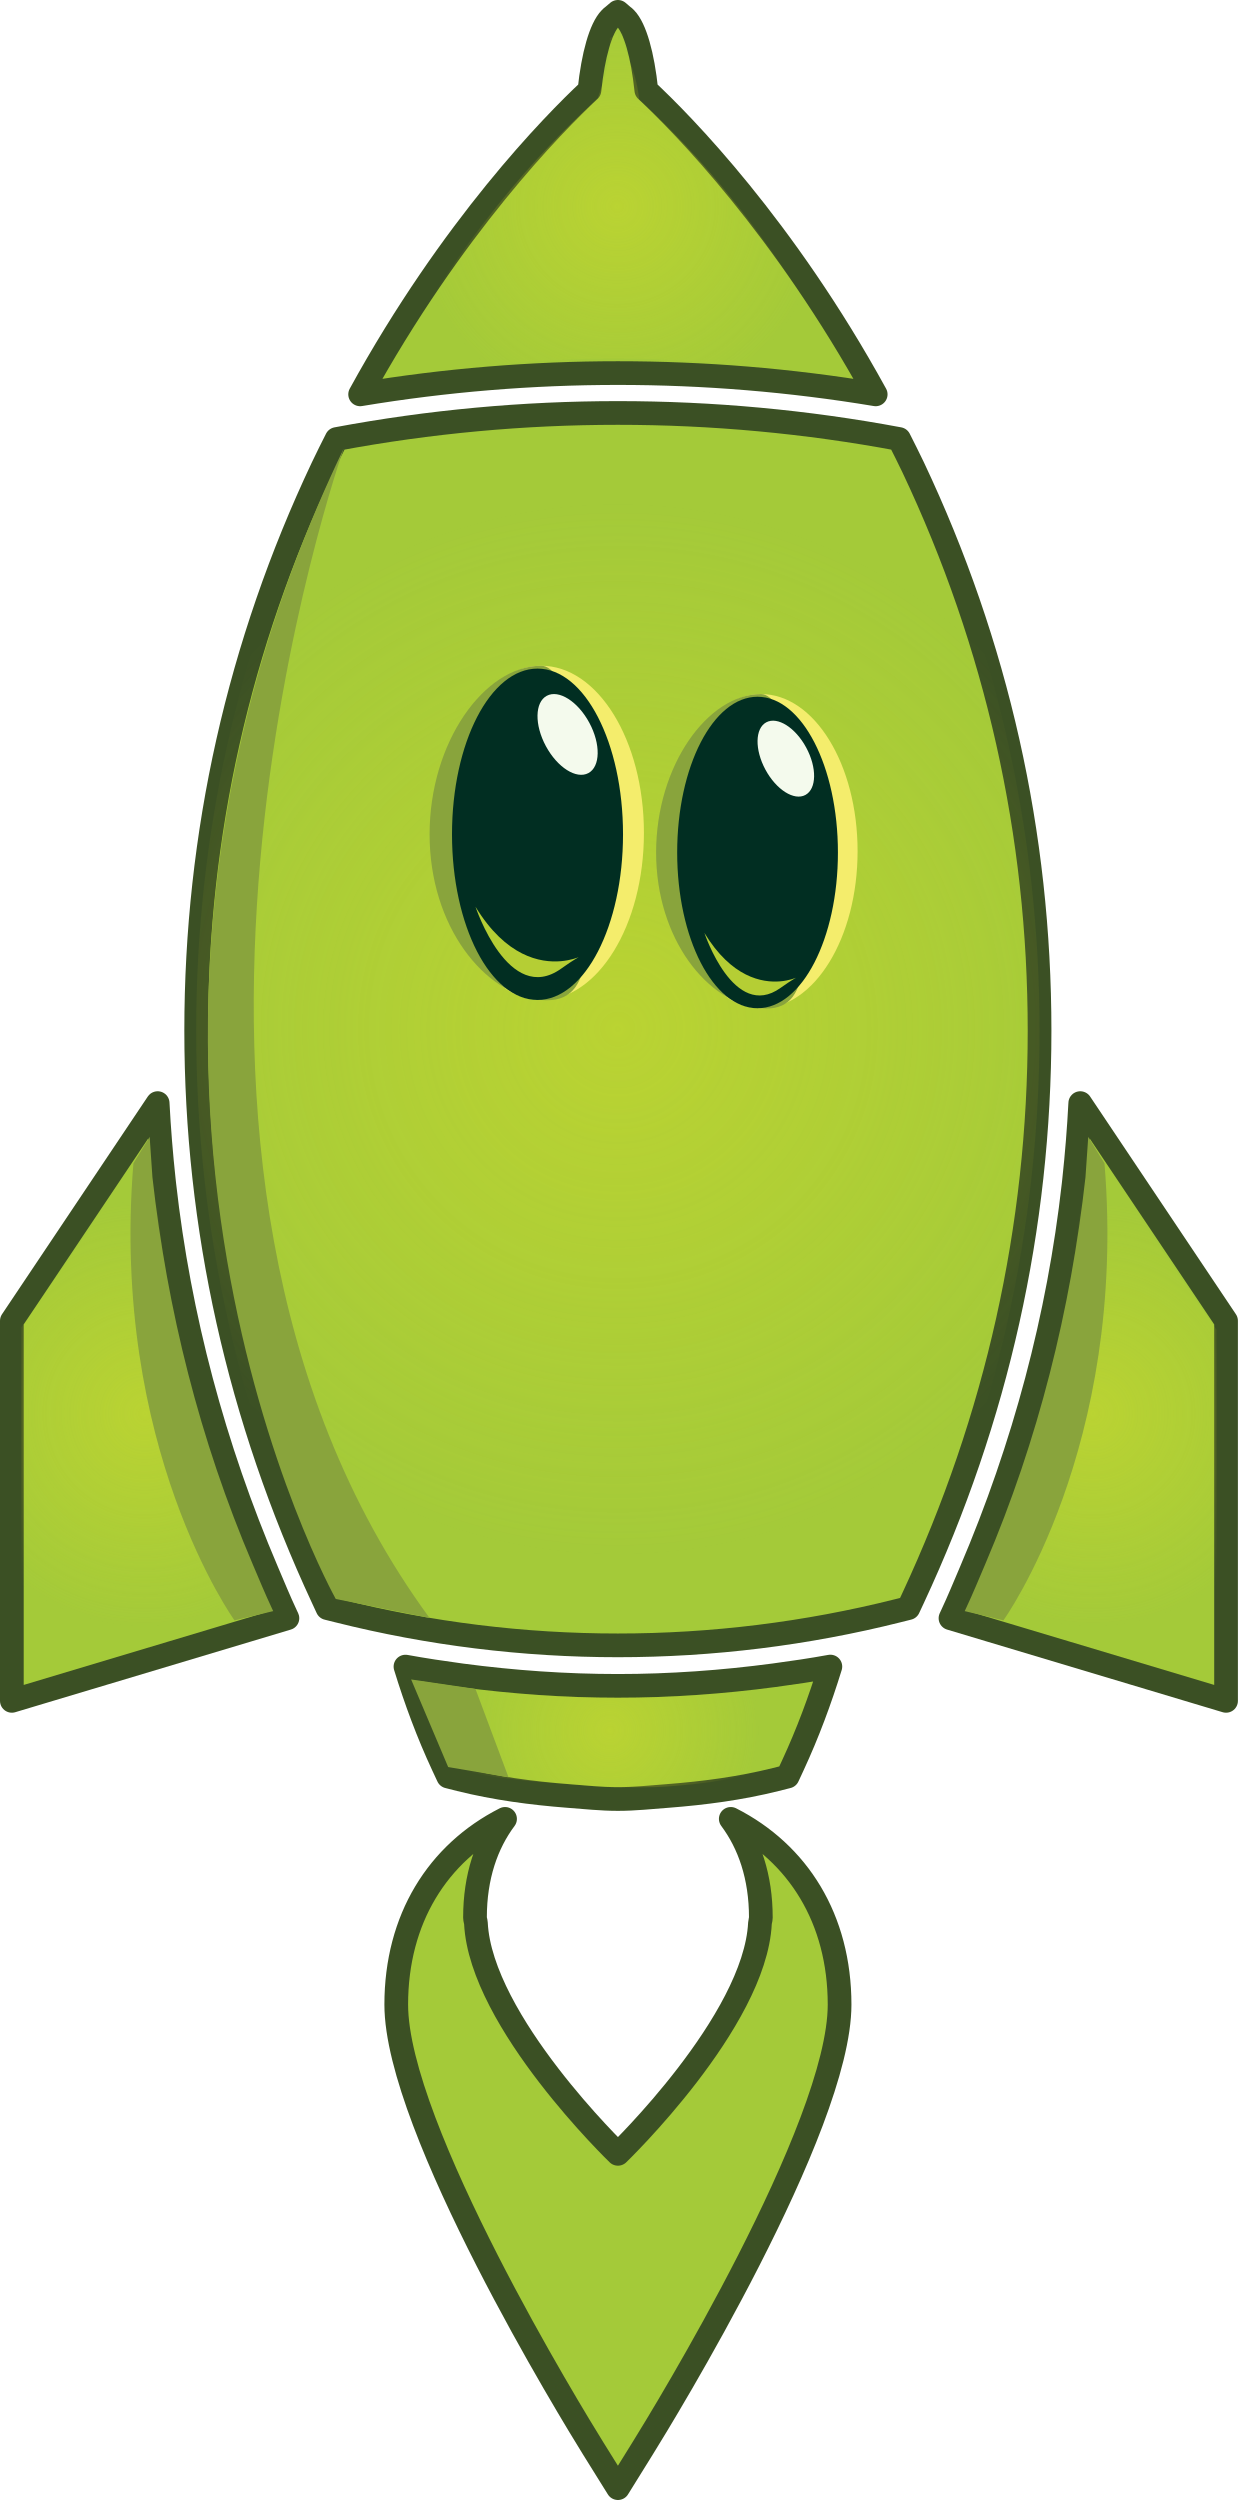
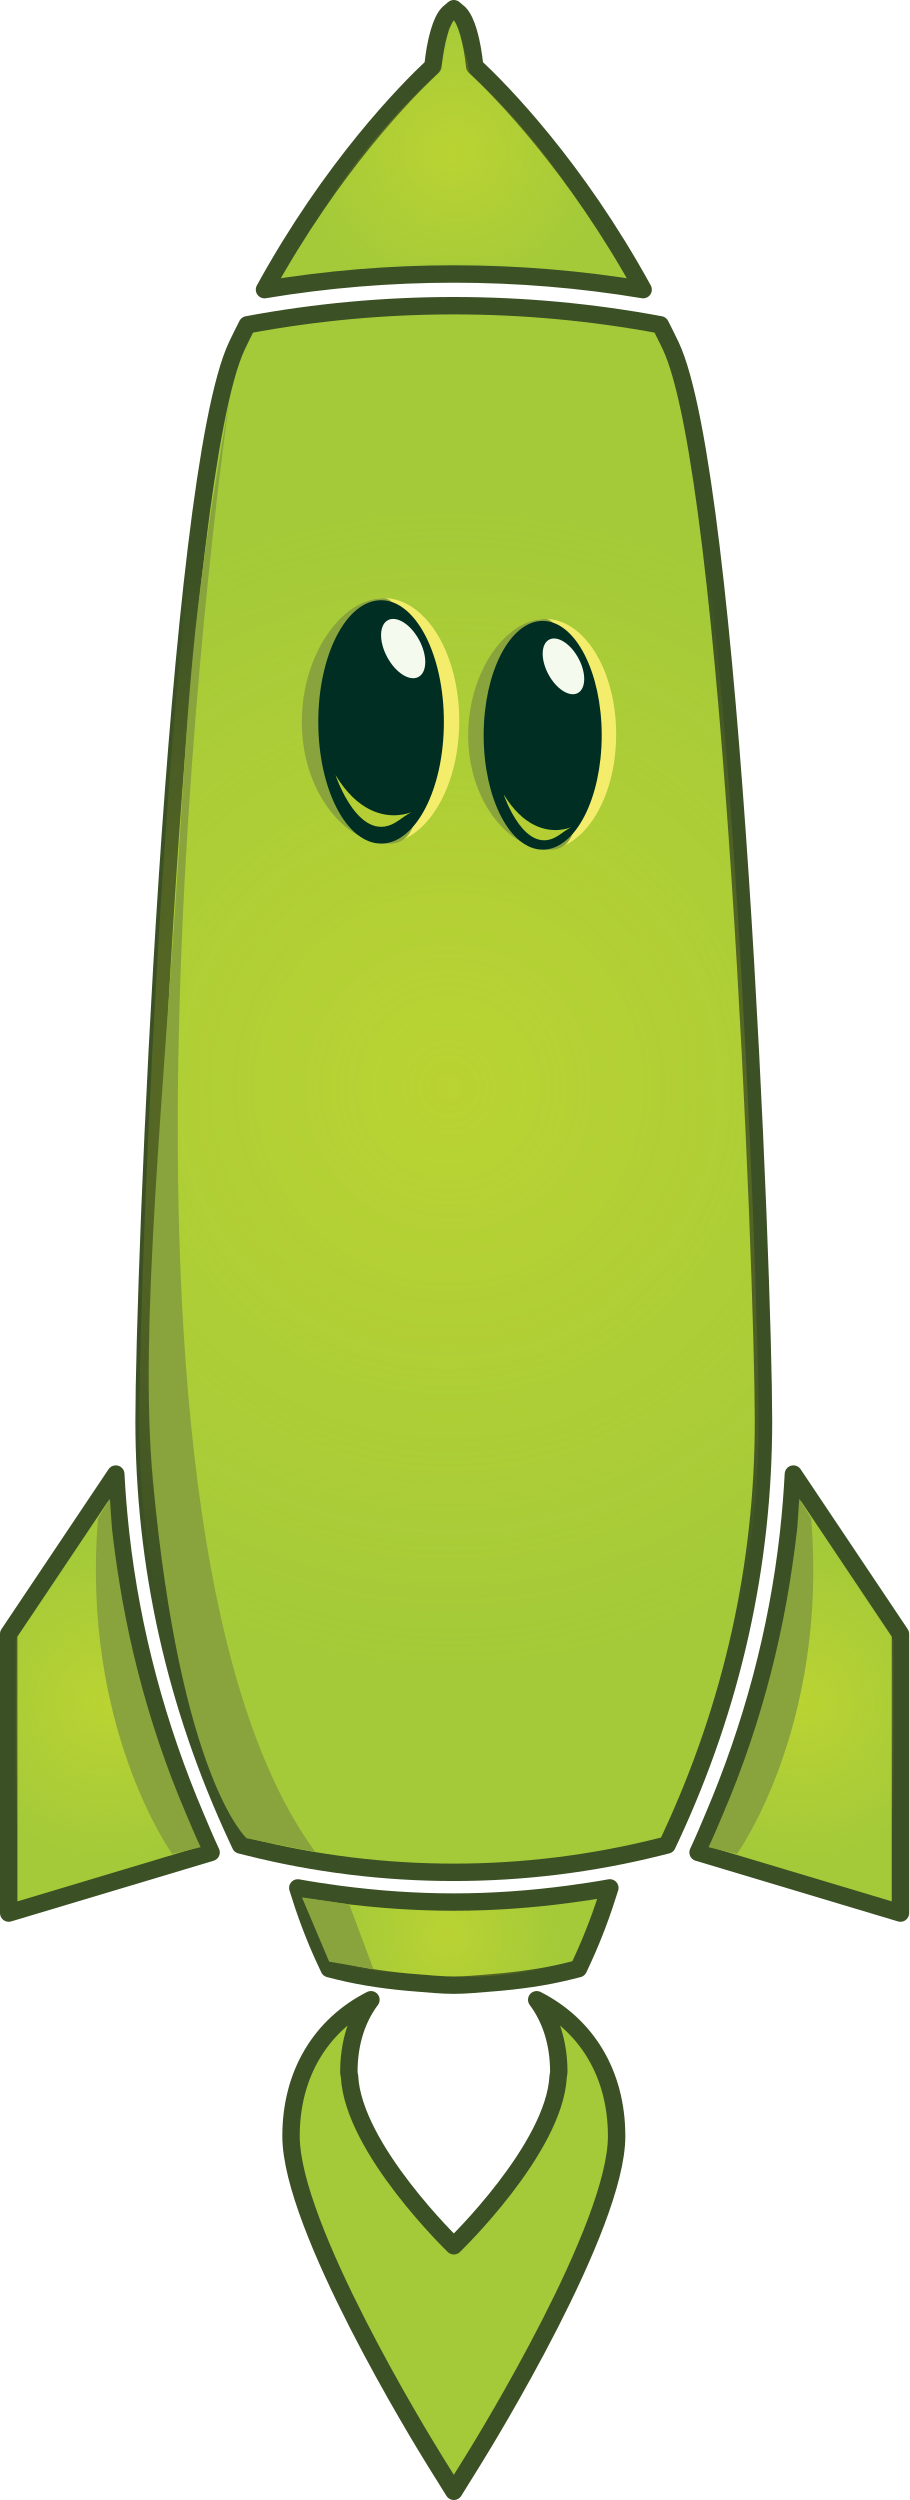
- <svg xmlns="http://www.w3.org/2000/svg" version="1.1" id="Layer_1" x="0px" y="0px" width="522.26px" height="1054.723px" viewBox="39.63 36.413 522.26 1054.723" enable-background="new 39.63 36.413 522.26 1054.723" xml:space="preserve">
-   <path fill="#A4CA39" stroke="#3B5024" stroke-width="10" stroke-linecap="round" stroke-linejoin="round" stroke-miterlimit="10" d="  M300.286,747.667c-22.056,0-44.072-1.559-65.946-4.455c-7.896-1.07-15.793-2.246-23.649-3.678  c4.346,14.18,9.526,28.158,15.862,41.756l2.155,4.617l4.94,1.25c14.977,3.73,30.278,5.758,45.667,6.953  c6.994,0.525,13.982,1.287,21.004,1.287c7.027,0,14-0.762,21.009-1.287c15.389-1.195,30.709-3.205,45.666-6.953l4.943-1.25  l2.153-4.635c6.318-13.617,11.498-27.598,15.861-41.756c-7.838,1.43-15.752,2.59-23.65,3.656  C344.414,746.089,322.34,747.667,300.286,747.667z" />
-   <path fill="#A4CA39" stroke="#3B5024" stroke-width="10" stroke-linecap="round" stroke-linejoin="round" stroke-miterlimit="10" d="  M160.89,719.126l-16.33,4.9l-99.93,29.959v-160.33l61.51-91.85c0.56,10.83,1.43,21.61,2.59,32.341c0.07,0.649,0.14,1.289,0.21,1.931  c6.27,55.989,20.86,110.639,43.32,163.299c2.64,6.17,5.18,12.4,8.06,18.521L160.89,719.126z" />
-   <path fill="#A4CA39" stroke="#3B5024" stroke-width="10" stroke-linecap="round" stroke-linejoin="round" stroke-miterlimit="10" d="  M409.076,202.787c-38.695-70.528-81.594-114.15-96.767-128.31c-1.545-14.868-4.778-26.219-8.765-30.293  c-0.4-0.417-0.778-0.76-1.196-1.033l-2.029-1.738l-2.042,1.738c-0.4,0.273-0.801,0.615-1.178,1.034  c-4.001,4.093-7.227,15.428-8.784,30.291c-15.153,14.181-58.052,57.784-96.748,128.312  C263.476,190.818,337.137,190.819,409.076,202.787z" />
-   <path fill="#A4CA39" stroke="#3B5024" stroke-width="10" stroke-linecap="round" stroke-linejoin="round" stroke-miterlimit="10" d="  M424.848,233.506c-1.938-4.074-3.91-7.948-5.889-11.877c-78.275-14.65-159.052-14.65-237.314,0  c-1.954,3.929-3.963,7.803-5.865,11.877c-35.42,74.911-53.382,154.854-53.382,237.696c0,82.858,18.001,163.418,53.437,239.489  l1.935,4.184l4.512,1.121c38.53,9.688,78.239,14.576,118.005,14.576c0.017,0,0.017,0,0.017,0c39.765,0,79.508-4.906,118.079-14.596  l4.49-1.123l1.955-4.182c35.418-76.016,53.383-156.576,53.383-239.47C478.209,388.36,460.266,308.398,424.848,233.506z" />
-   <radialGradient id="SVGID_1_" cx="296.822" cy="350.115" r="63.216" gradientTransform="matrix(1 0 0 -1 0 1116.608)" gradientUnits="userSpaceOnUse">
+ <svg xmlns="http://www.w3.org/2000/svg" version="1.1" id="Layer_1" x="0px" y="0px" width="522.259px" height="1436.098px" viewBox="35.693 15.905 522.259 1436.098" enable-background="new 35.693 15.905 522.259 1436.098" xml:space="preserve">
+   <path fill="#A4CA39" stroke="#3B5024" stroke-width="10" stroke-linecap="round" stroke-linejoin="round" stroke-miterlimit="10" d="  M296.349,1108.535c-22.057,0-44.072-1.559-65.946-4.455c-7.896-1.068-15.793-2.246-23.649-3.678  c4.346,14.18,9.526,28.158,15.862,41.756l2.155,4.617l4.94,1.25c14.977,3.729,30.278,5.758,45.667,6.953  c6.994,0.524,13.981,1.287,21.003,1.287c7.027,0,14-0.763,21.01-1.287c15.389-1.195,30.709-3.205,45.666-6.953l4.943-1.25  l2.152-4.635c6.316-13.617,11.498-27.599,15.859-41.757c-7.838,1.431-15.752,2.591-23.648,3.656  C340.477,1106.957,318.403,1108.535,296.349,1108.535z" />
+   <path fill="#A4CA39" stroke="#3B5024" stroke-width="10" stroke-linecap="round" stroke-linejoin="round" stroke-miterlimit="10" d="  M156.953,1079.994l-16.33,4.9l-99.93,29.959v-160.33l61.51-91.851c0.56,10.83,1.43,21.609,2.59,32.343  c0.07,0.647,0.14,1.288,0.21,1.93c6.27,55.99,20.86,110.639,43.32,163.299c2.64,6.17,5.18,12.4,8.06,18.521L156.953,1079.994z" />
+   <path fill="#A4CA39" stroke="#3B5024" stroke-width="10" stroke-linecap="round" stroke-linejoin="round" stroke-miterlimit="10" d="  M405.139,182.279c-38.695-70.528-81.594-114.15-96.768-128.311c-1.545-14.868-4.777-26.219-8.766-30.293  c-0.4-0.417-0.777-0.76-1.195-1.033l-2.029-1.738l-2.043,1.738c-0.398,0.272-0.801,0.615-1.178,1.034  c-4,4.093-7.227,15.428-8.783,30.291c-15.153,14.181-58.053,57.784-96.749,128.312C259.538,170.31,333.2,170.312,405.139,182.279z" />
+   <path fill="#A4CA39" stroke="#3B5024" stroke-width="10" stroke-linecap="round" stroke-linejoin="round" stroke-miterlimit="10" d="  M420.911,214.375c-1.939-4.074-3.91-7.948-5.889-11.877c-78.275-14.65-159.053-14.65-237.315,0  c-1.954,3.929-3.963,7.803-5.865,11.877c-35.42,74.911-53.382,534.854-53.382,617.696c0,82.858,18.001,163.418,53.437,239.489  l1.935,4.185l4.512,1.121c38.53,9.688,78.239,14.575,118.005,14.575c0.017,0,0.017,0,0.017,0c39.766,0,79.51-4.905,118.08-14.596  l4.488-1.123l1.955-4.184c35.418-76.016,53.385-156.576,53.385-239.469C474.272,749.229,456.329,289.267,420.911,214.375z" />
+   <radialGradient id="SVGID_1_" cx="-2551.115" cy="859.145" r="63.216" gradientTransform="matrix(1 0 0 -1 2844 1986.506)" gradientUnits="userSpaceOnUse">
    <stop offset="0" style="stop-color:#EDE823" />
    <stop offset="1" style="stop-color:#EDE823;stop-opacity:0" />
  </radialGradient>
-   <path opacity="0.3" fill="url(#SVGID_1_)" enable-background="new    " d="M300.286,752.667c-22.056,0-44.072-1.559-65.946-4.455  c-7.896-1.07-15.793-4.246-23.649-5.678c4.346,14.18,9.526,25.158,15.862,38.756l3.155,1.617l3.94,0.25  c15.036,3.746,30.215,4.752,45.667,5.953c6.994,0.525,13.982,1.287,21.004,1.287c7.027,0,14,0.238,21.009-0.287  c15.389-1.195,22.709-2.205,37.666-5.953l8.943-2.25l6.515-14.303c6.317-13.615,4.138-8.93,8.501-23.088  c-8.306,1.516-8.895,2.607-16.65,3.656C344.414,751.089,322.34,752.667,300.286,752.667z" />
-   <radialGradient id="SVGID_2_" cx="300.038" cy="993.136" r="87.131" gradientTransform="matrix(1 0 0 -1 0 1116.608)" gradientUnits="userSpaceOnUse">
+   <path opacity="0.3" fill="url(#SVGID_1_)" enable-background="new    " d="M296.349,1113.535c-22.057,0-44.072-1.559-65.946-4.455  c-7.896-1.068-15.793-4.246-23.649-5.678c4.346,14.18,9.526,25.158,15.862,38.756l3.155,1.617l3.94,0.25  c15.036,3.746,30.215,4.752,45.667,5.953c6.994,0.524,13.981,1.287,21.003,1.287c7.027,0,14,0.237,21.01-0.287  c15.389-1.195,22.709-2.205,37.666-5.953l8.943-2.25l6.514-14.303c6.318-13.615,4.139-8.931,8.502-23.089  c-8.307,1.517-8.895,2.607-16.65,3.656C340.477,1111.957,318.403,1113.535,296.349,1113.535z" />
+   <radialGradient id="SVGID_2_" cx="-2547.899" cy="1883.542" r="87.131" gradientTransform="matrix(1 0 0 -1 2844 1986.506)" gradientUnits="userSpaceOnUse">
    <stop offset="0" style="stop-color:#EDE823" />
    <stop offset="1" style="stop-color:#EDE823;stop-opacity:0" />
  </radialGradient>
-   <path opacity="0.3" fill="url(#SVGID_2_)" enable-background="new    " d="M399.076,196.787  c-38.695-70.528-74.594-104.15-89.767-118.31c-1.545-14.868-7.907-22.345-6.835-28.319c-3.242,6.371-1.753,0.669-2.171,0.396l0,0  l0,0c-0.4,0.273-3.004,1.576-3.381,1.995c0.27,5.354-0.186,11.699-5.138,25.339C276.631,92.069,239.696,126.026,201,196.554  C272.908,184.586,327.137,184.819,399.076,196.787z" />
-   <radialGradient id="SVGID_3_" cx="300.305" cy="646.001" r="222.748" gradientTransform="matrix(1 0 0 -1 0 1116.608)" gradientUnits="userSpaceOnUse">
+   <path opacity="0.3" fill="url(#SVGID_2_)" enable-background="new    " d="M395.139,176.279  c-38.695-70.528-74.594-104.15-89.768-118.311c-1.545-14.868-7.908-22.345-6.836-28.319c-3.242,6.371-1.752,0.669-2.17,0.396l0,0  l0,0c-0.4,0.273-3.004,1.576-3.382,1.995c0.271,5.354-0.187,11.699-5.138,25.339c-15.153,14.182-52.088,48.138-90.784,118.666  C268.971,164.078,323.2,164.312,395.139,176.279z" />
+   <radialGradient id="SVGID_3_" cx="-2550.4" cy="1345.838" r="342.14" gradientTransform="matrix(1 0 0 -1 2844 1986.506)" gradientUnits="userSpaceOnUse">
    <stop offset="0" style="stop-color:#EDE823" />
    <stop offset="1" style="stop-color:#EDE823;stop-opacity:0" />
  </radialGradient>
-   <path opacity="0.3" fill="url(#SVGID_3_)" enable-background="new    " d="M424.848,233.506c-1.938-4.074-3.91-7.948-5.889-11.877  c-78.275-14.65-159.052-14.65-237.314,0c-1.954,3.929-3.963,7.803-5.865,11.877c-35.42,74.911-53.382,154.854-53.382,237.696  c0,82.858,18.001,163.418,53.437,239.489l1.935,4.184l4.512,1.121c38.53,9.688,78.239,14.576,118.005,14.576  c0.017,0,0.017,0,0.017,0c39.765,0,79.508-4.906,118.079-14.596l4.49-1.123l1.955-4.182c35.418-76.016,53.383-156.576,53.383-239.47  C478.209,388.36,460.266,308.398,424.848,233.506z" />
-   <g>
-     <g id="eye_8_">
-       <path fill="#F4ED6C" d="M401.436,395.509c0,36.611-18.243,66.279-40.741,66.279c-22.494,0-35.371-29.103-35.371-65.711    c0-36.604,12.877-66.844,35.371-66.844C383.191,329.233,401.436,358.907,401.436,395.509z" />
-       <path fill="#89A43C" d="M378.541,399.022c0,36.604,5.16,64.848-17.848,62.767c-22.398-2.02-44.259-29.102-44.259-65.711    c0-36.604,21.765-66.844,44.259-66.844C370.764,329.233,378.541,362.417,378.541,399.022z" />
-       <path fill="#012E22" d="M393.141,396.077c0,36.288-15.184,65.711-33.909,65.711c-18.724,0-33.908-29.423-33.908-65.711    c0-36.292,15.186-65.712,33.908-65.712C377.957,330.365,393.141,359.786,393.141,396.077z" />
-       <path fill="#F4FAED" d="M379.768,351.832c4.58,8.473,4.4,17.409-0.352,19.969c-4.758,2.567-12.303-2.219-16.865-10.685    c-4.561-8.46-4.403-17.394,0.355-19.966C367.664,338.598,375.223,343.37,379.768,351.832z" />
-       <path fill="#B5CE34" d="M336.818,430.02c0,0,12.373,37.284,32.086,23.196C388.615,439.127,359.684,467.608,336.818,430.02z" />
-     </g>
-     <g id="eye_7_">
-       <path fill="#F4ED6C" d="M311.293,387.791c0,38.949-19.404,70.5-43.339,70.5c-23.922,0-37.628-30.955-37.628-69.898    c0-38.937,13.706-71.109,37.628-71.109C291.889,317.284,311.293,348.848,311.293,387.791z" />
-       <path fill="#89A43C" d="M286.949,391.525c0,38.944,5.484,68.989-18.996,66.766c-23.826-2.142-47.084-30.944-47.084-69.898    c0-38.937,23.162-71.109,47.084-71.109C278.67,317.284,286.949,352.586,286.949,391.525z" />
-       <path fill="#012E22" d="M302.475,388.394c0,38.61-16.156,69.898-36.078,69.898c-19.916,0-36.071-31.288-36.071-69.898    c0-38.605,16.155-69.905,36.071-69.905C286.318,318.489,302.475,349.789,302.475,388.394z" />
-       <path fill="#F4FAED" d="M288.258,341.334c4.854,9.003,4.67,18.514-0.383,21.231c-5.064,2.729-13.092-2.355-17.948-11.37    c-4.843-8.989-4.685-18.5,0.377-21.229C275.363,327.235,283.408,332.321,288.258,341.334z" />
-       <path fill="#B5CE34" d="M240.227,418.943c0,0,13.94,42.005,36.148,26.126C298.584,429.195,265.988,461.276,240.227,418.943z" />
-     </g>
-   </g>
-   <path fill="#A4CA39" stroke="#3B5024" stroke-width="10" stroke-linecap="round" stroke-linejoin="round" stroke-miterlimit="10" d="  M347.936,803.777c7.836,10.5,12.685,24.352,12.685,41.65c-0.002,0.76-0.323,1.588-0.37,2.348  c-2.064,41.541-59.917,97.32-59.917,97.32s-57.852-55.781-59.918-97.32c-0.049-0.76-0.392-1.588-0.39-2.348  c-0.002-17.318,4.845-31.15,12.68-41.648c-28.418,14.428-45.904,42.203-45.902,78.361c0,51.93,74.531,173.439,83.03,187.137  l10.498,16.859l10.478-16.865c8.5-13.693,83.033-135.201,83.033-187.131C393.839,846.003,376.354,818.208,347.936,803.777z" />
-   <path fill="#89A43C" d="M184.645,225.628c0,0-105.994,299.467,36.225,493.397l-39.589-8.031  C181.281,710.996,57.667,490.554,184.645,225.628z" />
-   <polyline fill="#89A43C" points="213.079,744.955 228.708,781.908 254.172,786.255 240.227,748.955 " />
-   <radialGradient id="SVGID_4_" cx="98.15" cy="484.797" r="92.208" gradientTransform="matrix(0.9539 0 0 -0.9774 7.1188 1106.648)" gradientUnits="userSpaceOnUse">
+   <path opacity="0.3" fill="url(#SVGID_3_)" enable-background="new    " d="M418.143,213.568c-1.939-4.074-3.91-7.948-5.889-11.877  c-78.275-14.65-159.053-14.65-237.314,0c-1.954,3.929-3.963,7.803-5.865,11.877c-35.42,74.911-53.382,534.854-53.382,617.697  c0,82.857,18.001,163.418,53.437,239.488l1.935,4.186l4.512,1.121c38.53,9.688,78.239,14.574,118.006,14.574  c0.016,0,0.016,0,0.016,0c39.766,0,79.51-4.904,118.08-14.596l4.488-1.123l1.955-4.184c35.418-76.016,53.385-156.576,53.385-239.469  C471.504,748.421,453.561,288.46,418.143,213.568z" />
+   <path fill="#A4CA39" stroke="#3B5024" stroke-width="10" stroke-linecap="round" stroke-linejoin="round" stroke-miterlimit="10" d="  M343.999,1164.646c7.836,10.5,12.686,24.352,12.686,41.647c-0.002,0.762-0.322,1.59-0.369,2.351  c-2.064,41.541-59.918,97.317-59.918,97.317s-57.852-55.779-59.918-97.317c-0.049-0.761-0.392-1.589-0.39-2.351  c-0.002-17.315,4.845-31.147,12.68-41.646c-28.418,14.428-45.904,42.203-45.902,78.36c0,51.931,74.531,173.438,83.03,187.138  l10.498,16.856l10.479-16.863c8.5-13.692,83.033-135.2,83.033-187.131C389.901,1206.871,372.417,1179.076,343.999,1164.646z" />
+   <polyline fill="#89A43C" points="209.142,1105.824 224.771,1142.777 250.234,1147.123 236.29,1109.824 " />
+   <radialGradient id="SVGID_4_" cx="-2747.198" cy="998.585" r="92.207" gradientTransform="matrix(0.9539 0 0 -0.9774 2717.359 1969.694)" gradientUnits="userSpaceOnUse">
    <stop offset="0" style="stop-color:#EDE823" />
    <stop offset="1" style="stop-color:#EDE823;stop-opacity:0" />
  </radialGradient>
-   <path opacity="0.3" fill="url(#SVGID_4_)" enable-background="new    " d="M152.821,716.554l-14.629,4.496l-89.524,27.504V596.376  l55.105-79.316c0.501,9.941,1.281,19.838,2.32,29.688c0.062,0.597,0.125,1.184,0.188,1.771  c5.617,51.396,18.688,101.564,38.809,149.904c2.365,5.664,4.641,11.383,7.221,17L152.821,716.554z" />
-   <path fill="#89A43C" d="M154.89,716.126l-16.33,3.9c0,0-52.48-72.824-42.64-192.825l6.852-11.143  c0.07,0.65,1.098,16.376,1.168,17.018c6.27,55.989,19.86,110.639,42.32,163.299c2.64,6.17,5.18,12.4,8.06,18.521L154.89,716.126z" />
-   <path fill="#A4CA39" stroke="#3B5024" stroke-width="10" stroke-linecap="round" stroke-linejoin="round" stroke-miterlimit="10" d="  M440.629,719.126l16.33,4.9l99.931,29.959v-160.33l-61.511-91.85c-0.56,10.83-1.43,21.61-2.59,32.341  c-0.069,0.649-0.14,1.289-0.209,1.931c-6.271,55.989-20.86,110.639-43.32,163.299c-2.641,6.17-5.18,12.4-8.061,18.521  L440.629,719.126z" />
-   <radialGradient id="SVGID_5_" cx="-315.94" cy="484.797" r="92.207" gradientTransform="matrix(-0.9539 0 0 -0.9774 199.4008 1106.648)" gradientUnits="userSpaceOnUse">
+   <path opacity="0.3" fill="url(#SVGID_4_)" enable-background="new    " d="M148.884,1077.422l-14.629,4.496l-89.524,27.504V957.244  l55.105-79.314c0.501,9.939,1.281,19.838,2.32,29.688c0.062,0.596,0.125,1.184,0.188,1.771  c5.617,51.396,18.688,101.562,38.809,149.902c2.365,5.664,4.641,11.383,7.221,17L148.884,1077.422z" />
+   <path fill="#89A43C" d="M150.953,1076.994l-16.33,3.9c0,0-52.48-72.824-42.64-192.824l6.852-11.144  c0.07,0.648,1.098,16.375,1.168,17.019c6.27,55.988,19.86,110.639,42.32,163.299c2.64,6.17,5.18,12.4,8.06,18.521L150.953,1076.994z  " />
+   <path fill="#A4CA39" stroke="#3B5024" stroke-width="10" stroke-linecap="round" stroke-linejoin="round" stroke-miterlimit="10" d="  M436.692,1079.994l16.33,4.9l99.93,29.959v-160.33l-61.51-91.851c-0.561,10.83-1.432,21.609-2.59,32.343  c-0.07,0.647-0.141,1.288-0.209,1.93c-6.271,55.99-20.861,110.639-43.32,163.299c-2.643,6.17-5.18,12.4-8.062,18.521  L436.692,1079.994z" />
+   <radialGradient id="SVGID_5_" cx="-3273.628" cy="998.585" r="92.207" gradientTransform="matrix(-0.9539 0 0 -0.9774 -2625.875 1969.694)" gradientUnits="userSpaceOnUse">
    <stop offset="0" style="stop-color:#EDE823" />
    <stop offset="1" style="stop-color:#EDE823;stop-opacity:0" />
  </radialGradient>
-   <path opacity="0.3" fill="url(#SVGID_5_)" enable-background="new    " d="M448.699,716.554l14.629,4.496l89.523,27.504V597.376  l-55.104-80.316c-0.502,9.941-1.281,19.838-2.32,29.688c-0.062,0.597-0.126,1.184-0.188,1.771  c-5.617,51.396-18.688,101.564-38.811,149.904c-2.363,5.664-4.641,11.383-7.221,17L448.699,716.554z" />
-   <path fill="#89A43C" d="M446.629,716.126l16.33,3.9c0,0,52.48-72.824,42.641-192.825l-6.852-11.143  c-0.07,0.65-1.099,16.376-1.168,17.018c-6.271,55.989-19.86,110.639-42.32,163.299c-2.641,6.17-5.18,12.4-8.061,18.521  L446.629,716.126z" />
+   <path opacity="0.3" fill="url(#SVGID_5_)" enable-background="new    " d="M444.762,1077.422l14.629,4.496l89.523,27.504V958.244  l-55.104-80.314c-0.504,9.939-1.281,19.838-2.32,29.688c-0.062,0.596-0.127,1.184-0.189,1.771  c-5.615,51.396-18.688,101.562-38.811,149.902c-2.363,5.664-4.643,11.383-7.221,17L444.762,1077.422z" />
+   <path fill="#89A43C" d="M442.692,1076.994l16.33,3.9c0,0,52.479-72.824,42.641-192.824l-6.852-11.144  c-0.07,0.648-1.102,16.375-1.17,17.019c-6.27,55.988-19.859,110.639-42.318,163.299c-2.643,6.17-5.182,12.4-8.062,18.521  L442.692,1076.994z" />
+   <g>
+     <g id="eye_8_">
+       <path fill="#F4ED6C" d="M389.635,437.718c0,36.611-18.24,66.279-40.738,66.279c-22.494,0-35.371-29.103-35.371-65.711    c0-36.603,12.877-66.843,35.371-66.843S389.635,401.117,389.635,437.718z" />
+       <path fill="#89A43C" d="M366.741,441.23c0,36.604,5.16,64.849-17.848,62.769c-22.398-2.021-44.26-29.103-44.26-65.711    c0-36.604,21.766-66.844,44.26-66.844C358.963,371.443,366.741,404.626,366.741,441.23z" />
+       <path fill="#012E22" d="M381.34,438.286c0,36.289-15.184,65.711-33.908,65.711c-18.723,0-33.906-29.422-33.906-65.711    c0-36.291,15.186-65.71,33.906-65.71C366.157,372.576,381.34,401.996,381.34,438.286z" />
+       <path fill="#F4FAED" d="M367.967,394.042c4.58,8.473,4.4,17.408-0.352,19.969c-4.758,2.566-12.303-2.219-16.865-10.686    c-4.561-8.459-4.402-17.396,0.355-19.966C355.864,380.808,363.422,385.58,367.967,394.042z" />
+       <path fill="#B5CE34" d="M325.02,472.229c0,0,12.371,37.283,32.086,23.195C376.815,481.337,347.883,509.816,325.02,472.229z" />
+     </g>
+     <g id="eye_7_">
+       <path fill="#F4ED6C" d="M299.493,430.001c0,38.949-19.403,70.5-43.338,70.5c-23.922,0-37.628-30.955-37.628-69.897    c0-38.938,13.706-71.109,37.628-71.109C280.09,359.494,299.493,391.058,299.493,430.001z" />
+       <path fill="#89A43C" d="M275.149,433.734c0,38.943,5.483,68.988-18.996,66.767c-23.826-2.144-47.084-30.945-47.084-69.897    c0-38.938,23.162-71.109,47.084-71.109C266.87,359.494,275.149,394.796,275.149,433.734z" />
+       <path fill="#012E22" d="M290.676,430.604c0,38.609-16.156,69.896-36.078,69.896c-19.917,0-36.071-31.287-36.071-69.896    c0-38.604,16.154-69.905,36.071-69.905C274.518,360.699,290.676,392,290.676,430.604z" />
+       <path fill="#F4FAED" d="M276.458,383.544c4.854,9.002,4.67,18.514-0.383,21.23c-5.063,2.729-13.092-2.355-17.948-11.369    c-4.843-8.99-4.685-18.5,0.377-21.23C263.563,369.445,271.608,374.531,276.458,383.544z" />
+       <path fill="#B5CE34" d="M228.427,461.153c0,0,13.94,42.004,36.148,26.125C286.784,471.405,254.188,503.484,228.427,461.153z" />
+     </g>
+   </g>
+   <path fill="#89A43C" d="M167.63,244.861c0,0-92.917,641.102,49.303,835.033l-39.589-8.031c0,0.001-37.876-33.561-53.786-205.189  c-8.258-89.088,6.229-218.249,16.783-391.816C145.63,387.861,150.043,345.554,167.63,244.861z" />
</svg>
